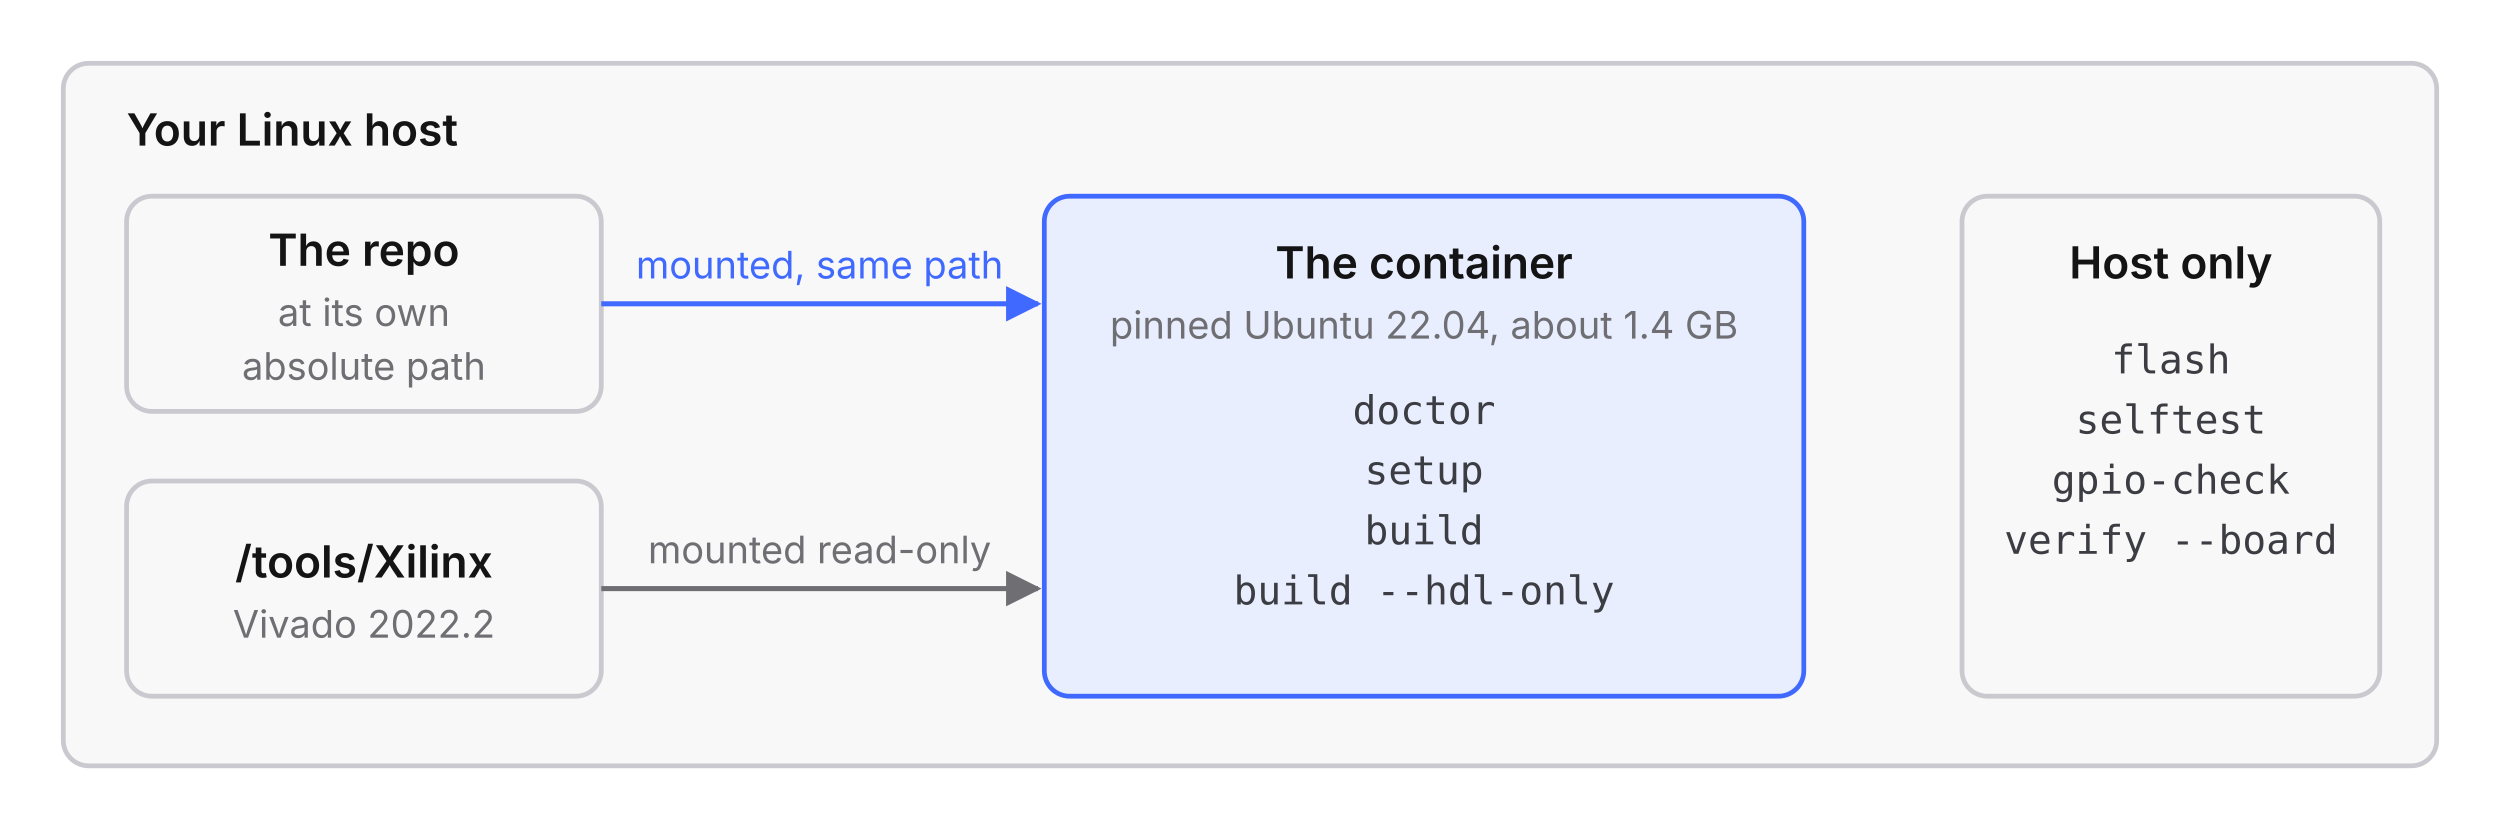
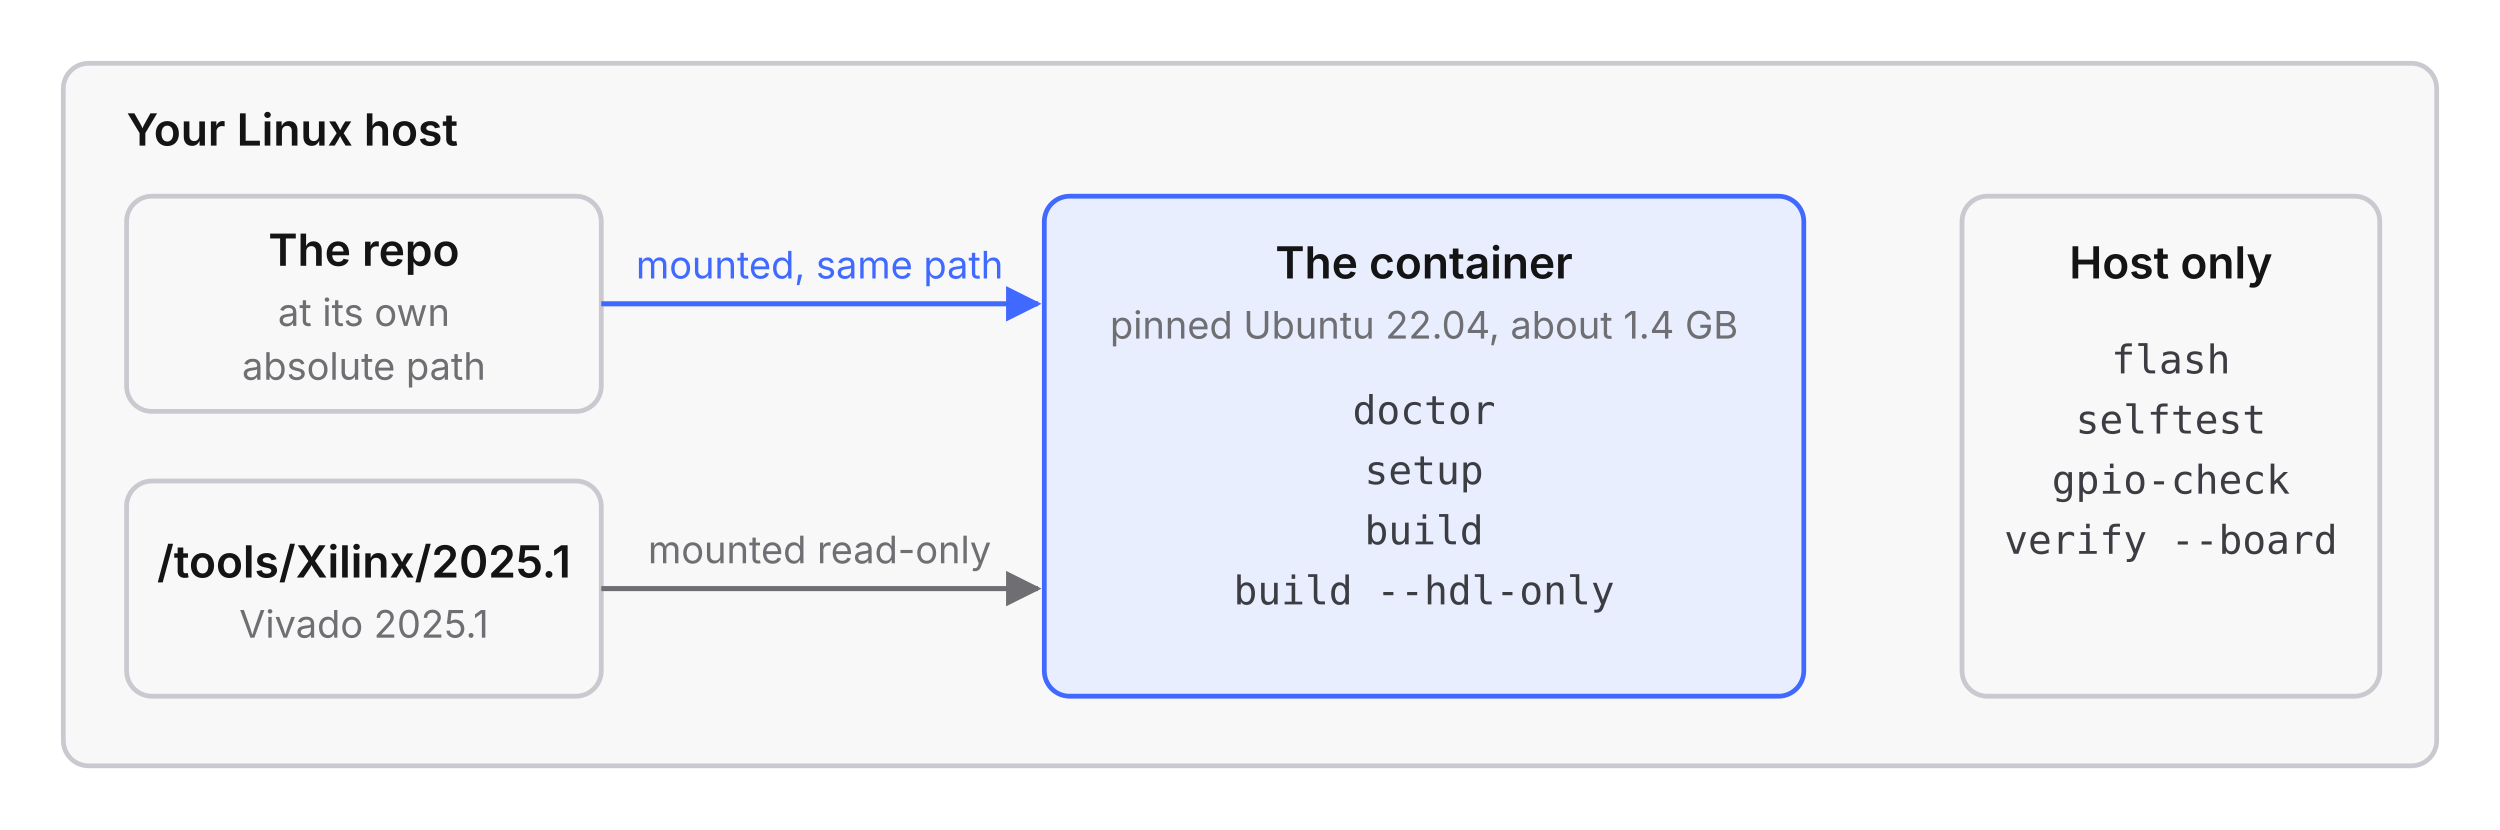
<svg xmlns="http://www.w3.org/2000/svg" viewBox="0 0 790 262" width="790" height="262" role="img">
  <defs>
    <marker id="a-muted" viewBox="0 0 10 10" refX="9" refY="5" markerWidth="7" markerHeight="7" orient="auto">
      <path d="M0 0 L10 5 L0 10 z" fill="#6e6e73" />
    </marker>
    <marker id="a-accent" viewBox="0 0 10 10" refX="9" refY="5" markerWidth="7" markerHeight="7" orient="auto">
      <path d="M0 0 L10 5 L0 10 z" fill="#4069FF" />
    </marker>
    <marker id="a-danger" viewBox="0 0 10 10" refX="9" refY="5" markerWidth="7" markerHeight="7" orient="auto">
      <path d="M0 0 L10 5 L0 10 z" fill="#d6293e" />
    </marker>
    <marker id="a-ok" viewBox="0 0 10 10" refX="9" refY="5" markerWidth="7" markerHeight="7" orient="auto">
      <path d="M0 0 L10 5 L0 10 z" fill="#1a9e5c" />
    </marker>
    <marker id="a-ink" viewBox="0 0 10 10" refX="9" refY="5" markerWidth="7" markerHeight="7" orient="auto">
      <path d="M0 0 L10 5 L0 10 z" fill="#141415" />
    </marker>
  </defs>
  <rect x="20" y="20" width="750" height="222" rx="8" fill="#f8f8f8" stroke="#c9c9cf" stroke-width="1.5" />
  <text x="395.0" y="136.0" font-size="14" font-weight="600" fill="#141415" text-anchor="middle" font-family="Inter, system-ui, -apple-system, 'Segoe UI', Helvetica, Arial, sans-serif" />
  <text x="40" y="46" font-size="14" font-weight="600" fill="#141415" text-anchor="start" font-family="Inter, system-ui, -apple-system, 'Segoe UI', Helvetica, Arial, sans-serif">Your Linux host</text>
  <rect x="40" y="62" width="150" height="68" rx="8" fill="#f8f8f8" stroke="#c9c9cf" stroke-width="1.5" />
  <text x="115.0" y="84.0" font-size="14" font-weight="600" fill="#141415" text-anchor="middle" font-family="Inter, system-ui, -apple-system, 'Segoe UI', Helvetica, Arial, sans-serif">The repo</text>
  <text x="115.0" y="103.0" font-size="12" font-weight="400" fill="#6e6e73" text-anchor="middle" font-family="Inter, system-ui, -apple-system, 'Segoe UI', Helvetica, Arial, sans-serif">at its own</text>
  <text x="115.0" y="120.0" font-size="12" font-weight="400" fill="#6e6e73" text-anchor="middle" font-family="Inter, system-ui, -apple-system, 'Segoe UI', Helvetica, Arial, sans-serif">absolute path</text>
  <rect x="40" y="152" width="150" height="68" rx="8" fill="#f8f8f8" stroke="#c9c9cf" stroke-width="1.5" />
-   <text x="115.0" y="182.5" font-size="14" font-weight="600" fill="#141415" text-anchor="middle" font-family="Inter, system-ui, -apple-system, 'Segoe UI', Helvetica, Arial, sans-serif">/tools/Xilinx</text>
-   <text x="115.0" y="201.5" font-size="12" font-weight="400" fill="#6e6e73" text-anchor="middle" font-family="Inter, system-ui, -apple-system, 'Segoe UI', Helvetica, Arial, sans-serif">Vivado 2022.2</text>
+   <text x="115.0" y="182.5" font-size="14" font-weight="600" fill="#141415" text-anchor="middle" font-family="Inter, system-ui, -apple-system, 'Segoe UI', Helvetica, Arial, sans-serif">/tools/Xilinx/2025.1</text>
+   <text x="115.0" y="201.5" font-size="12" font-weight="400" fill="#6e6e73" text-anchor="middle" font-family="Inter, system-ui, -apple-system, 'Segoe UI', Helvetica, Arial, sans-serif">Vivado 2025.1</text>
  <rect x="330" y="62" width="240" height="158" rx="8" fill="#e9eeff" stroke="#4069FF" stroke-width="1.5" />
  <text x="450.0" y="146.0" font-size="14" font-weight="600" fill="#141415" text-anchor="middle" font-family="Inter, system-ui, -apple-system, 'Segoe UI', Helvetica, Arial, sans-serif" />
  <text x="450" y="88" font-size="14" font-weight="600" fill="#141415" text-anchor="middle" font-family="Inter, system-ui, -apple-system, 'Segoe UI', Helvetica, Arial, sans-serif">The container</text>
  <text x="450" y="107" font-size="12" font-weight="400" fill="#6e6e73" text-anchor="middle" font-family="Inter, system-ui, -apple-system, 'Segoe UI', Helvetica, Arial, sans-serif">pinned Ubuntu 22.04, about 1.4 GB</text>
  <text x="450" y="134" font-size="12.5" font-weight="400" fill="#3c3c43" text-anchor="middle" font-family="'JetBrains Mono', ui-monospace, 'DejaVu Sans Mono', Menlo, Consolas, monospace">doctor</text>
  <text x="450" y="153" font-size="12.5" font-weight="400" fill="#3c3c43" text-anchor="middle" font-family="'JetBrains Mono', ui-monospace, 'DejaVu Sans Mono', Menlo, Consolas, monospace">setup</text>
  <text x="450" y="172" font-size="12.5" font-weight="400" fill="#3c3c43" text-anchor="middle" font-family="'JetBrains Mono', ui-monospace, 'DejaVu Sans Mono', Menlo, Consolas, monospace">build</text>
  <text x="450" y="191" font-size="12.5" font-weight="400" fill="#3c3c43" text-anchor="middle" font-family="'JetBrains Mono', ui-monospace, 'DejaVu Sans Mono', Menlo, Consolas, monospace">build --hdl-only</text>
  <line x1="190" y1="96" x2="328" y2="96" stroke="#4069FF" stroke-width="1.6" marker-end="url(#a-accent)" />
  <text x="259.0" y="88.0" font-size="12" font-weight="400" fill="#4069FF" text-anchor="middle" font-family="Inter, system-ui, -apple-system, 'Segoe UI', Helvetica, Arial, sans-serif">mounted, same path</text>
  <line x1="190" y1="186" x2="328" y2="186" stroke="#6e6e73" stroke-width="1.6" marker-end="url(#a-muted)" />
  <text x="259.0" y="178.0" font-size="12" font-weight="400" fill="#6e6e73" text-anchor="middle" font-family="Inter, system-ui, -apple-system, 'Segoe UI', Helvetica, Arial, sans-serif">mounted read-only</text>
  <rect x="620" y="62" width="132" height="158" rx="8" fill="#f8f8f8" stroke="#c9c9cf" stroke-width="1.5" />
  <text x="686.0" y="146.0" font-size="14" font-weight="600" fill="#141415" text-anchor="middle" font-family="Inter, system-ui, -apple-system, 'Segoe UI', Helvetica, Arial, sans-serif" />
  <text x="686" y="88" font-size="14" font-weight="600" fill="#141415" text-anchor="middle" font-family="Inter, system-ui, -apple-system, 'Segoe UI', Helvetica, Arial, sans-serif">Host only</text>
  <text x="686" y="118" font-size="12.5" font-weight="400" fill="#3c3c43" text-anchor="middle" font-family="'JetBrains Mono', ui-monospace, 'DejaVu Sans Mono', Menlo, Consolas, monospace">flash</text>
  <text x="686" y="137" font-size="12.5" font-weight="400" fill="#3c3c43" text-anchor="middle" font-family="'JetBrains Mono', ui-monospace, 'DejaVu Sans Mono', Menlo, Consolas, monospace">selftest</text>
  <text x="686" y="156" font-size="12.5" font-weight="400" fill="#3c3c43" text-anchor="middle" font-family="'JetBrains Mono', ui-monospace, 'DejaVu Sans Mono', Menlo, Consolas, monospace">gpio-check</text>
  <text x="686" y="175" font-size="12.5" font-weight="400" fill="#3c3c43" text-anchor="middle" font-family="'JetBrains Mono', ui-monospace, 'DejaVu Sans Mono', Menlo, Consolas, monospace">verify --board</text>
</svg>
